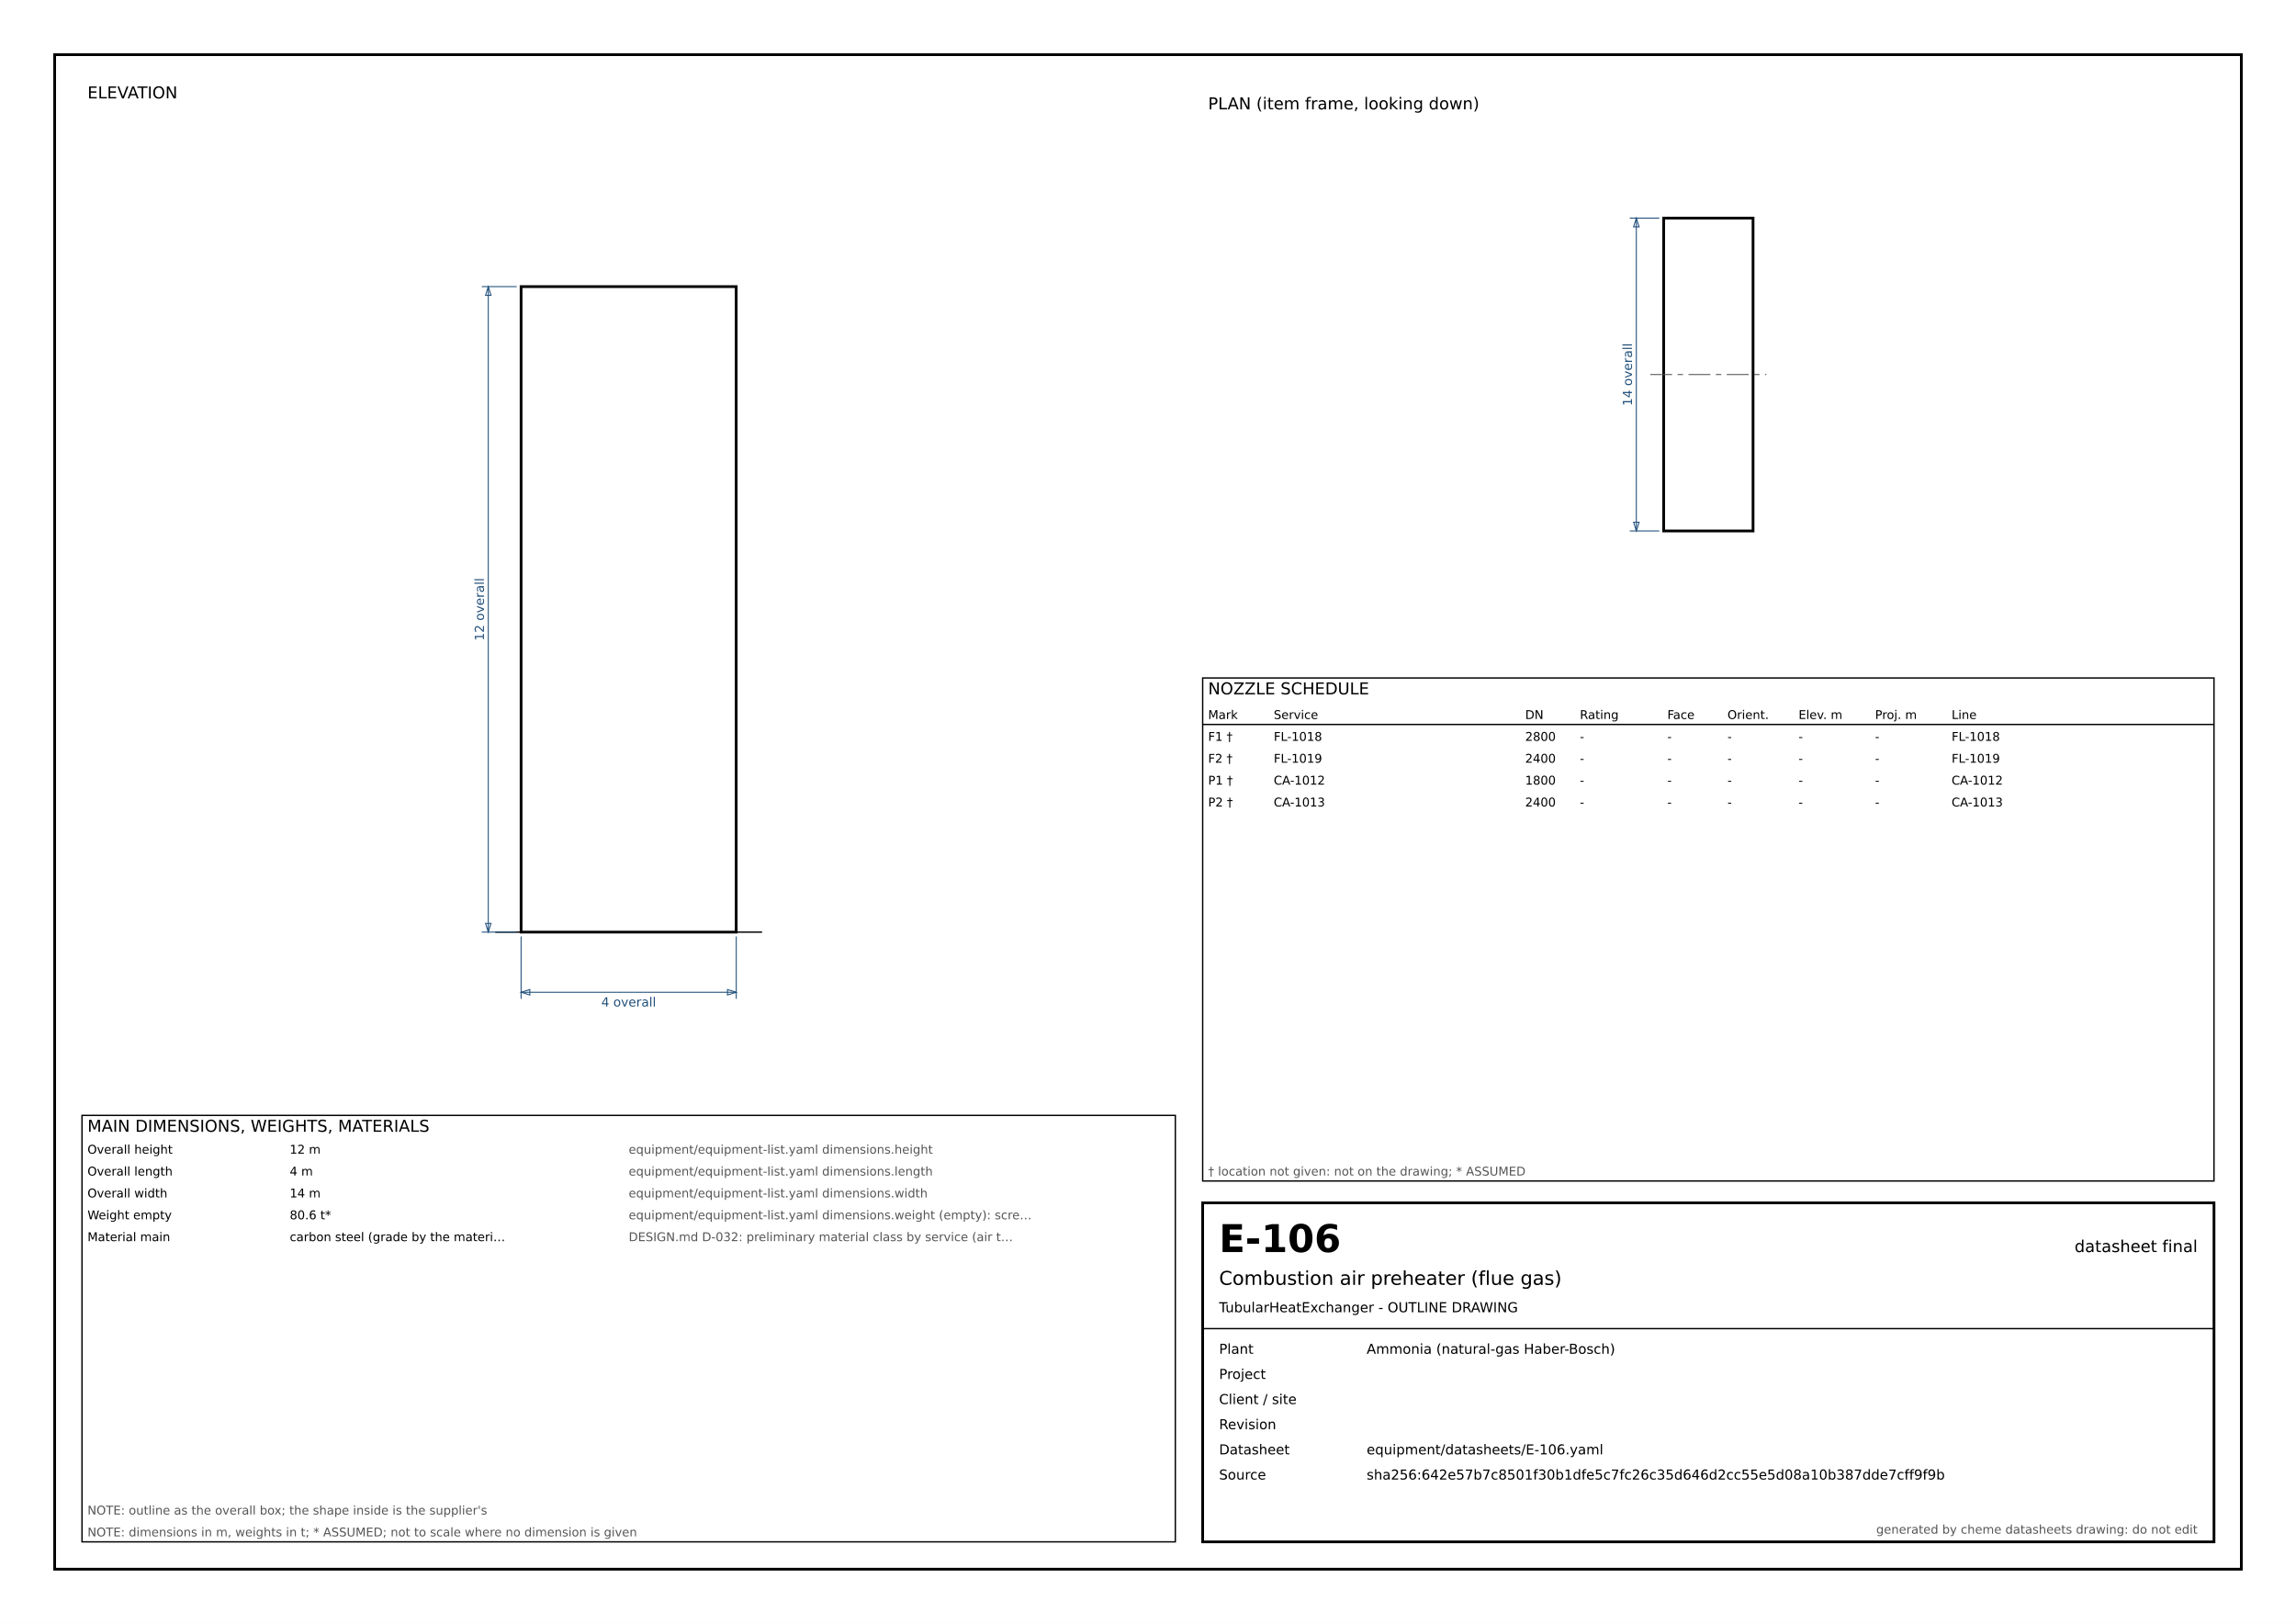
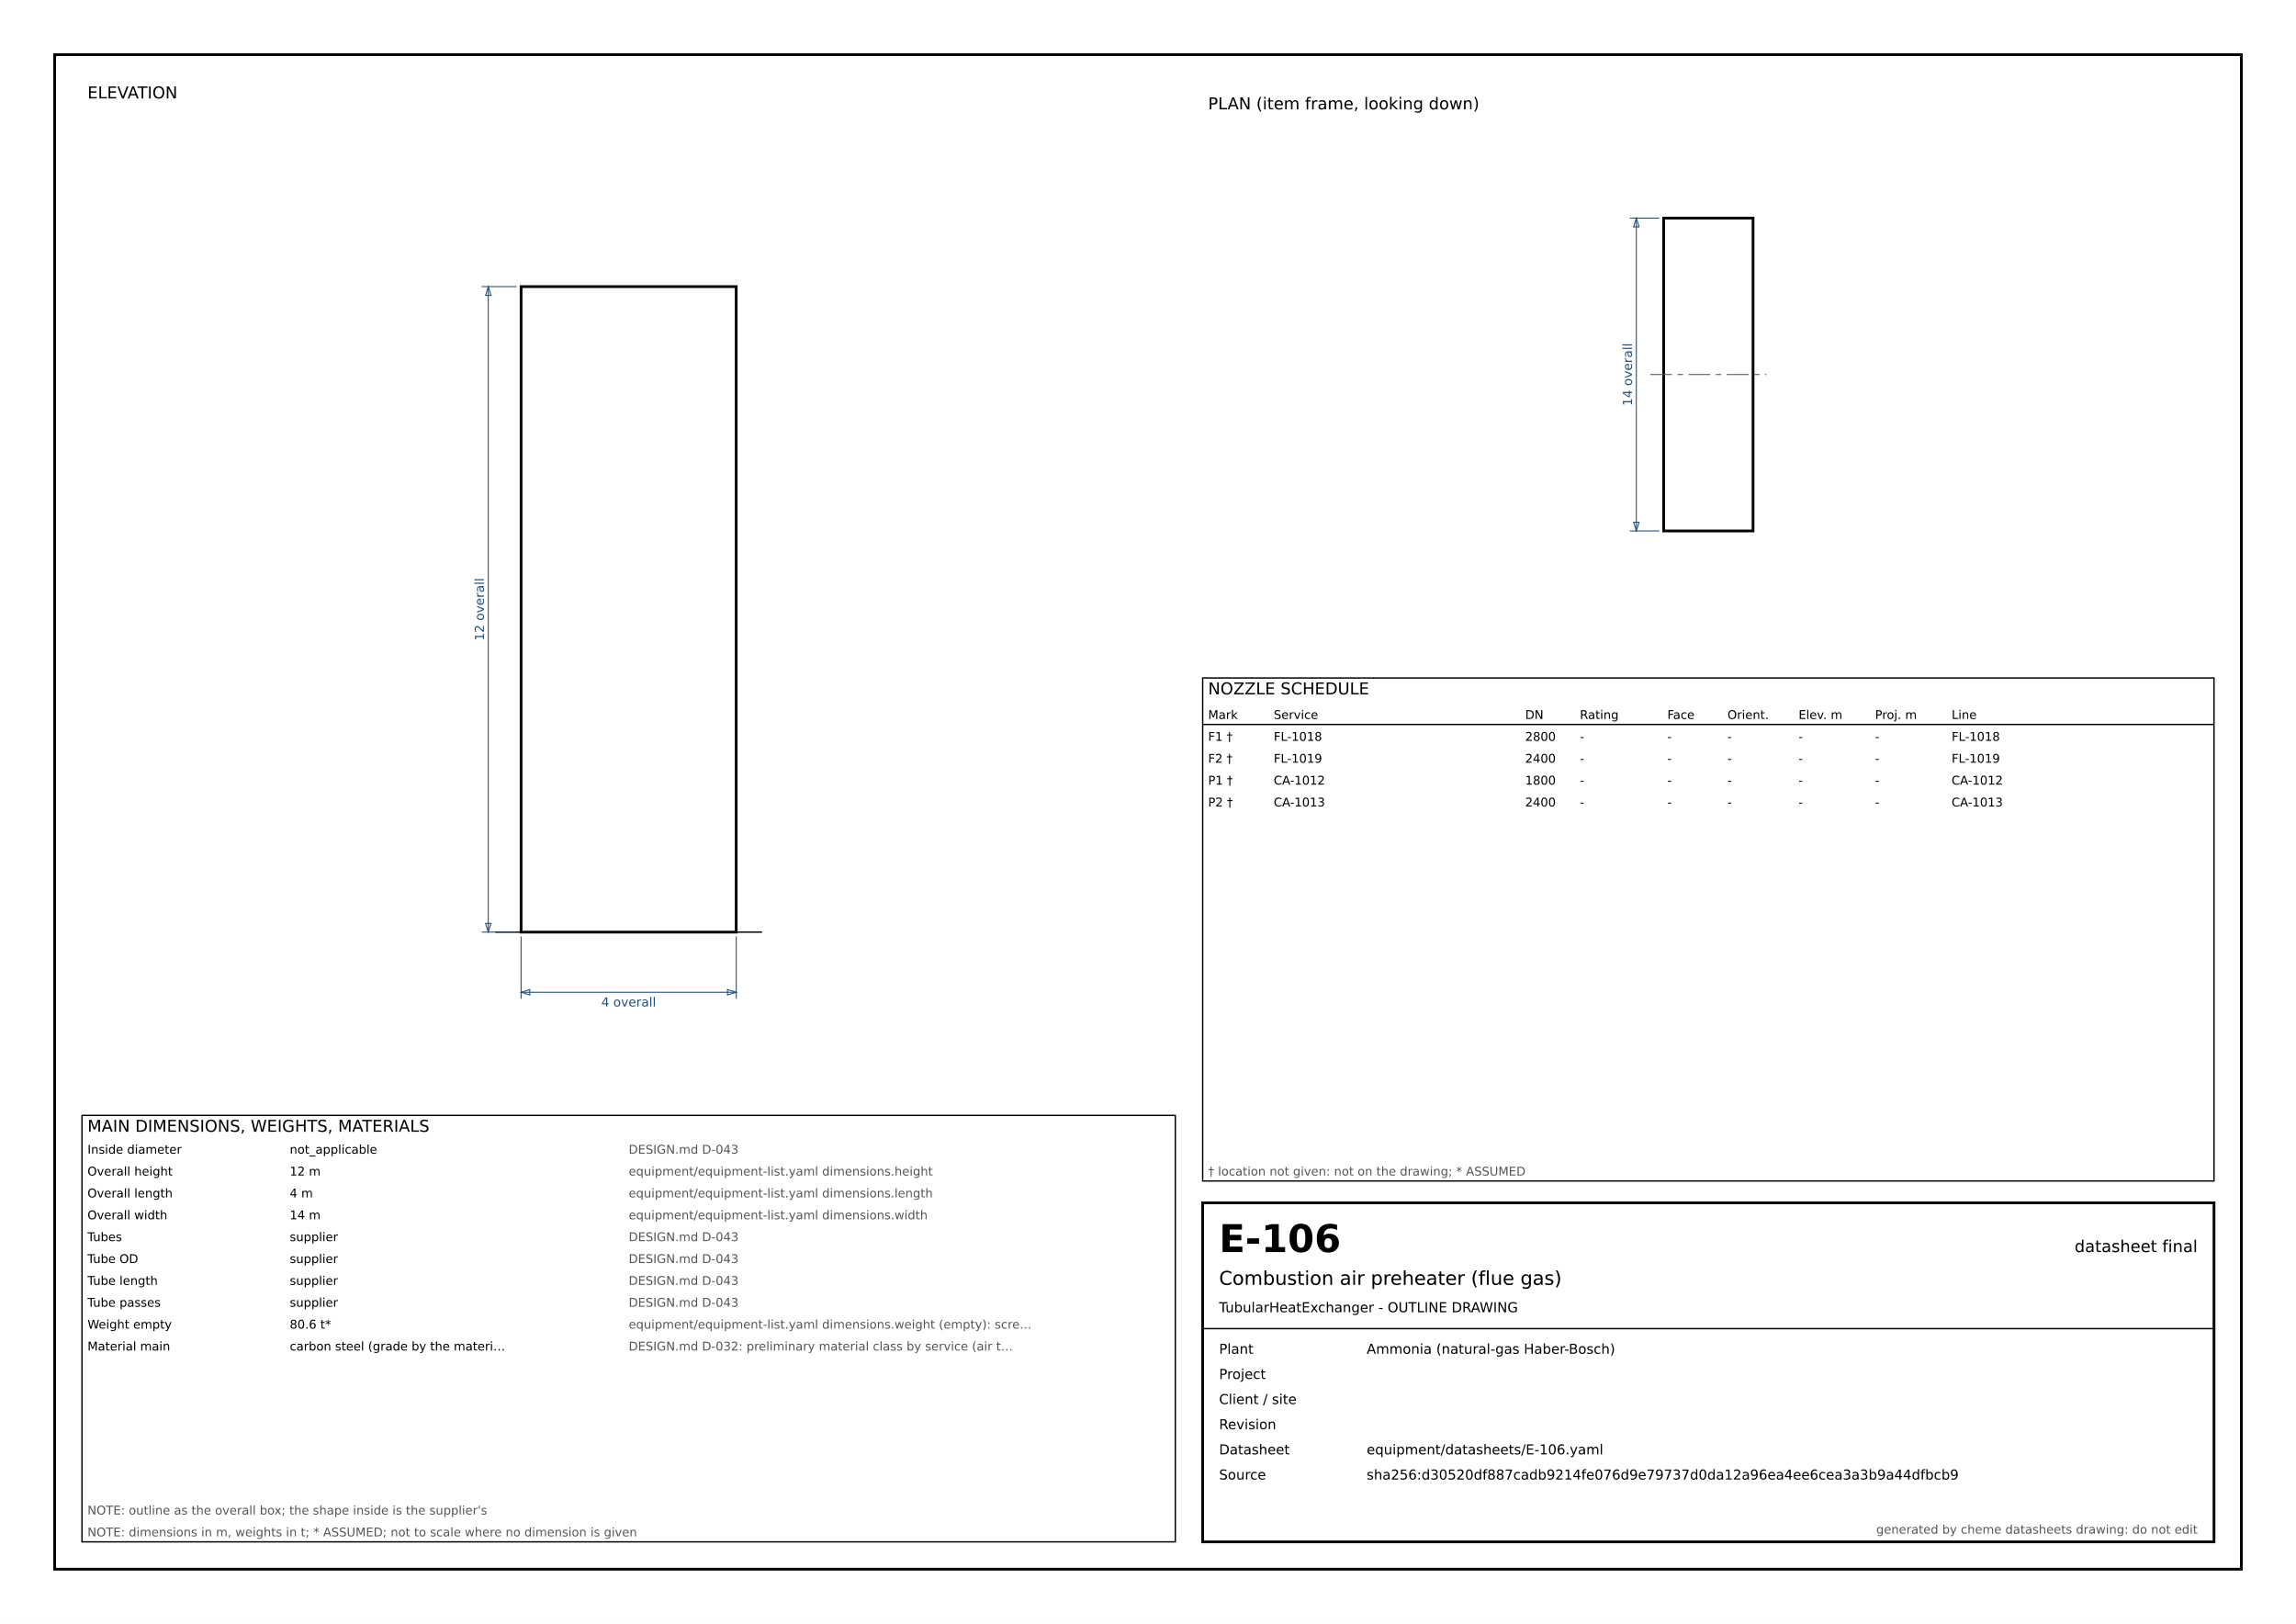
<svg xmlns="http://www.w3.org/2000/svg" width="420mm" height="297mm" viewBox="0 0 420 297">
  <style>
.frame{fill:none;stroke:#000;stroke-width:0.5}
.thin{fill:none;stroke:#000;stroke-width:0.25}
.outline{fill:#fff;stroke:#000;stroke-width:0.5}
.hidden{fill:none;stroke:#000;stroke-width:0.25;stroke-dasharray:1.5 1}
.centre{fill:none;stroke:#555;stroke-width:0.18;stroke-dasharray:4 1 1 1}
.tl{fill:none;stroke:#555;stroke-width:0.18;stroke-dasharray:2 1}
.dim{fill:none;stroke:#1f4e79;stroke-width:0.18}
.nozzle{fill:#fff;stroke:#b71c1c;stroke-width:0.35}
.section{fill:none;stroke:#2e7d32;stroke-width:0.25;stroke-dasharray:2 1}
text{font-family:'DejaVu Sans',Arial,Helvetica,sans-serif;fill:#000}
.t2{font-size:2.2px}.t25{font-size:2.5px}.t3{font-size:3px}.t35{font-size:3.5px}
.t5{font-size:5px;font-weight:bold}.t7{font-size:7px;font-weight:bold}
.dimt{font-size:2.3px;fill:#1f4e79}.nt{font-size:2.3px;fill:#b71c1c}
.note{font-size:2.2px;fill:#555}
.draft{font-size:40px;font-weight:bold;fill:#c62828;fill-opacity:0.12}
</style>
  <rect x="0" y="0" width="420" height="297" fill="#fff" />
  <rect x="10" y="10" width="400" height="277" class="frame" />
  <text x="16" y="18" class="t3" text-anchor="start">ELEVATION</text>
  <rect x="95.32" y="52.42" width="39.35" height="118.06" class="outline" />
  <line x1="90.6" y1="170.48" x2="139.4" y2="170.48" class="thin" />
  <line x1="95.32" y1="171.28" x2="95.32" y2="182.68" class="dim" />
  <line x1="134.68" y1="171.28" x2="134.68" y2="182.68" class="dim" />
  <line x1="95.32" y1="181.48" x2="134.68" y2="181.48" class="dim" />
  <path d="M95.32,181.48 l1.6,0.5 l0,-1 z" class="dim" />
  <path d="M134.68,181.48 l-1.6,0.5 l0,-1 z" class="dim" />
  <text x="115" y="184.08" class="dimt" text-anchor="middle">4 overall</text>
  <line x1="94.52" y1="170.48" x2="88.12" y2="170.48" class="dim" />
  <line x1="94.52" y1="52.42" x2="88.12" y2="52.42" class="dim" />
  <line x1="89.32" y1="170.48" x2="89.32" y2="52.42" class="dim" />
  <path d="M89.32,170.48 l0.5,-1.6 l-1,0 z" class="dim" />
  <path d="M89.32,52.42 l0.5,1.6 l-1,0 z" class="dim" />
  <text x="88.52" y="111.45" class="dimt" text-anchor="middle" transform="rotate(-90 88.52 111.45)">12 overall</text>
  <rect x="304.33" y="39.89" width="16.35" height="57.22" class="outline" />
  <line x1="303.53" y1="97.11" x2="298.13" y2="97.11" class="dim" />
  <line x1="303.53" y1="39.89" x2="298.13" y2="39.89" class="dim" />
  <line x1="299.33" y1="97.11" x2="299.33" y2="39.89" class="dim" />
  <path d="M299.33,97.11 l0.5,-1.6 l-1,0 z" class="dim" />
  <path d="M299.33,39.89 l0.5,1.6 l-1,0 z" class="dim" />
  <text x="298.53" y="68.5" class="dimt" text-anchor="middle" transform="rotate(-90 298.53 68.5)">14 overall</text>
  <line x1="301.87" y1="68.5" x2="323.13" y2="68.5" class="centre" />
  <text x="221" y="20" class="t3" text-anchor="start">PLAN (item frame, looking down)</text>
  <text x="221" y="127" class="t3" text-anchor="start">NOZZLE SCHEDULE</text>
  <text x="221" y="131.5" class="t2" text-anchor="start">Mark</text>
  <text x="233" y="131.5" class="t2" text-anchor="start">Service</text>
  <text x="279" y="131.5" class="t2" text-anchor="start">DN</text>
  <text x="289" y="131.5" class="t2" text-anchor="start">Rating</text>
  <text x="305" y="131.5" class="t2" text-anchor="start">Face</text>
  <text x="316" y="131.5" class="t2" text-anchor="start">Orient.</text>
  <text x="329" y="131.5" class="t2" text-anchor="start">Elev. m</text>
  <text x="343" y="131.5" class="t2" text-anchor="start">Proj. m</text>
  <text x="357" y="131.5" class="t2" text-anchor="start">Line</text>
  <line x1="220" y1="132.5" x2="405" y2="132.5" class="thin" />
  <text x="221" y="135.5" class="t2" text-anchor="start">F1 †</text>
  <text x="233" y="135.5" class="t2" text-anchor="start">FL-1018</text>
  <text x="279" y="135.5" class="t2" text-anchor="start">2800</text>
  <text x="289" y="135.5" class="t2" text-anchor="start">-</text>
  <text x="305" y="135.5" class="t2" text-anchor="start">-</text>
  <text x="316" y="135.5" class="t2" text-anchor="start">-</text>
  <text x="329" y="135.5" class="t2" text-anchor="start">-</text>
  <text x="343" y="135.5" class="t2" text-anchor="start">-</text>
  <text x="357" y="135.5" class="t2" text-anchor="start">FL-1018</text>
  <text x="221" y="139.5" class="t2" text-anchor="start">F2 †</text>
  <text x="233" y="139.5" class="t2" text-anchor="start">FL-1019</text>
  <text x="279" y="139.5" class="t2" text-anchor="start">2400</text>
  <text x="289" y="139.5" class="t2" text-anchor="start">-</text>
  <text x="305" y="139.5" class="t2" text-anchor="start">-</text>
  <text x="316" y="139.5" class="t2" text-anchor="start">-</text>
  <text x="329" y="139.5" class="t2" text-anchor="start">-</text>
  <text x="343" y="139.5" class="t2" text-anchor="start">-</text>
  <text x="357" y="139.5" class="t2" text-anchor="start">FL-1019</text>
  <text x="221" y="143.5" class="t2" text-anchor="start">P1 †</text>
  <text x="233" y="143.5" class="t2" text-anchor="start">CA-1012</text>
  <text x="279" y="143.5" class="t2" text-anchor="start">1800</text>
  <text x="289" y="143.5" class="t2" text-anchor="start">-</text>
  <text x="305" y="143.5" class="t2" text-anchor="start">-</text>
  <text x="316" y="143.5" class="t2" text-anchor="start">-</text>
  <text x="329" y="143.5" class="t2" text-anchor="start">-</text>
  <text x="343" y="143.5" class="t2" text-anchor="start">-</text>
  <text x="357" y="143.5" class="t2" text-anchor="start">CA-1012</text>
  <text x="221" y="147.5" class="t2" text-anchor="start">P2 †</text>
  <text x="233" y="147.5" class="t2" text-anchor="start">CA-1013</text>
  <text x="279" y="147.5" class="t2" text-anchor="start">2400</text>
  <text x="289" y="147.5" class="t2" text-anchor="start">-</text>
  <text x="305" y="147.5" class="t2" text-anchor="start">-</text>
  <text x="316" y="147.5" class="t2" text-anchor="start">-</text>
  <text x="329" y="147.5" class="t2" text-anchor="start">-</text>
  <text x="343" y="147.5" class="t2" text-anchor="start">-</text>
  <text x="357" y="147.5" class="t2" text-anchor="start">CA-1013</text>
  <text x="221" y="215" class="note" text-anchor="start">† location not given: not on the drawing; * ASSUMED</text>
  <rect x="220" y="124" width="185" height="92" class="thin" />
  <text x="16" y="207" class="t3" text-anchor="start">MAIN DIMENSIONS, WEIGHTS, MATERIALS</text>
-   <text x="16" y="211" class="t2" text-anchor="start">Overall height</text>
-   <text x="53" y="211" class="t2" text-anchor="start">12 m</text>
-   <text x="115" y="211" class="note" text-anchor="start">equipment/equipment-list.yaml dimensions.height</text>
-   <text x="16" y="215" class="t2" text-anchor="start">Overall length</text>
-   <text x="53" y="215" class="t2" text-anchor="start">4 m</text>
-   <text x="115" y="215" class="note" text-anchor="start">equipment/equipment-list.yaml dimensions.length</text>
-   <text x="16" y="219" class="t2" text-anchor="start">Overall width</text>
-   <text x="53" y="219" class="t2" text-anchor="start">14 m</text>
-   <text x="115" y="219" class="note" text-anchor="start">equipment/equipment-list.yaml dimensions.width</text>
-   <text x="16" y="223" class="t2" text-anchor="start">Weight empty</text>
-   <text x="53" y="223" class="t2" text-anchor="start">80.6 t*</text>
-   <text x="115" y="223" class="note" text-anchor="start">equipment/equipment-list.yaml dimensions.weight (empty): scre…</text>
-   <text x="16" y="227" class="t2" text-anchor="start">Material main</text>
-   <text x="53" y="227" class="t2" text-anchor="start">carbon steel (grade by the materi…</text>
-   <text x="115" y="227" class="note" text-anchor="start">DESIGN.md D-032: preliminary material class by service (air t…</text>
+   <text x="16" y="211" class="t2" text-anchor="start">Inside diameter</text>
+   <text x="53" y="211" class="t2" text-anchor="start">not_applicable</text>
+   <text x="115" y="211" class="note" text-anchor="start">DESIGN.md D-043</text>
+   <text x="16" y="215" class="t2" text-anchor="start">Overall height</text>
+   <text x="53" y="215" class="t2" text-anchor="start">12 m</text>
+   <text x="115" y="215" class="note" text-anchor="start">equipment/equipment-list.yaml dimensions.height</text>
+   <text x="16" y="219" class="t2" text-anchor="start">Overall length</text>
+   <text x="53" y="219" class="t2" text-anchor="start">4 m</text>
+   <text x="115" y="219" class="note" text-anchor="start">equipment/equipment-list.yaml dimensions.length</text>
+   <text x="16" y="223" class="t2" text-anchor="start">Overall width</text>
+   <text x="53" y="223" class="t2" text-anchor="start">14 m</text>
+   <text x="115" y="223" class="note" text-anchor="start">equipment/equipment-list.yaml dimensions.width</text>
+   <text x="16" y="227" class="t2" text-anchor="start">Tubes</text>
+   <text x="53" y="227" class="t2" text-anchor="start">supplier</text>
+   <text x="115" y="227" class="note" text-anchor="start">DESIGN.md D-043</text>
+   <text x="16" y="231" class="t2" text-anchor="start">Tube OD</text>
+   <text x="53" y="231" class="t2" text-anchor="start">supplier</text>
+   <text x="115" y="231" class="note" text-anchor="start">DESIGN.md D-043</text>
+   <text x="16" y="235" class="t2" text-anchor="start">Tube length</text>
+   <text x="53" y="235" class="t2" text-anchor="start">supplier</text>
+   <text x="115" y="235" class="note" text-anchor="start">DESIGN.md D-043</text>
+   <text x="16" y="239" class="t2" text-anchor="start">Tube passes</text>
+   <text x="53" y="239" class="t2" text-anchor="start">supplier</text>
+   <text x="115" y="239" class="note" text-anchor="start">DESIGN.md D-043</text>
+   <text x="16" y="243" class="t2" text-anchor="start">Weight empty</text>
+   <text x="53" y="243" class="t2" text-anchor="start">80.6 t*</text>
+   <text x="115" y="243" class="note" text-anchor="start">equipment/equipment-list.yaml dimensions.weight (empty): scre…</text>
+   <text x="16" y="247" class="t2" text-anchor="start">Material main</text>
+   <text x="53" y="247" class="t2" text-anchor="start">carbon steel (grade by the materi…</text>
+   <text x="115" y="247" class="note" text-anchor="start">DESIGN.md D-032: preliminary material class by service (air t…</text>
  <text x="16" y="277" class="note" text-anchor="start">NOTE: outline as the overall box; the shape inside is the supplier's</text>
  <text x="16" y="281" class="note" text-anchor="start">NOTE: dimensions in m, weights in t; * ASSUMED; not to scale where no dimension is given</text>
  <rect x="15" y="204" width="200" height="78" class="thin" />
  <rect x="220" y="220" width="185" height="62" class="frame" />
  <text x="223" y="229" class="t7" text-anchor="start">E-106</text>
  <text x="223" y="235" class="t35" text-anchor="start">Combustion air preheater (flue gas)</text>
  <text x="223" y="240" class="t25" text-anchor="start">TubularHeatExchanger - OUTLINE DRAWING</text>
  <line x1="220" y1="243" x2="405" y2="243" class="thin" />
  <text x="223" y="247.6" class="t25" text-anchor="start">Plant</text>
  <text x="250" y="247.6" class="t25" text-anchor="start">Ammonia (natural-gas Haber-Bosch)</text>
  <text x="223" y="252.2" class="t25" text-anchor="start">Project</text>
  <text x="250" y="252.2" class="t25" text-anchor="start" />
  <text x="223" y="256.8" class="t25" text-anchor="start">Client / site</text>
  <text x="250" y="256.8" class="t25" text-anchor="start" />
  <text x="223" y="261.4" class="t25" text-anchor="start">Revision</text>
  <text x="250" y="261.4" class="t25" text-anchor="start" />
  <text x="223" y="266" class="t25" text-anchor="start">Datasheet</text>
  <text x="250" y="266" class="t25" text-anchor="start">equipment/datasheets/E-106.yaml</text>
  <text x="223" y="270.6" class="t25" text-anchor="start">Source</text>
-   <text x="250" y="270.6" class="t25" text-anchor="start">sha256:642e57b7c8501f30b1dfe5c7fc26c35d646d2cc55e5d08a10b387dde7cff9f9b</text>
+   <text x="250" y="270.6" class="t25" text-anchor="start">sha256:d30520df887cadb9214fe076d9e79737d0da12a96ea4ee6cea3a3b9a44dfbcb9</text>
  <text x="402" y="229" class="t3" text-anchor="end">datasheet final</text>
  <text x="402" y="280.5" class="note" text-anchor="end">generated by cheme datasheets drawing: do not edit</text>
</svg>
